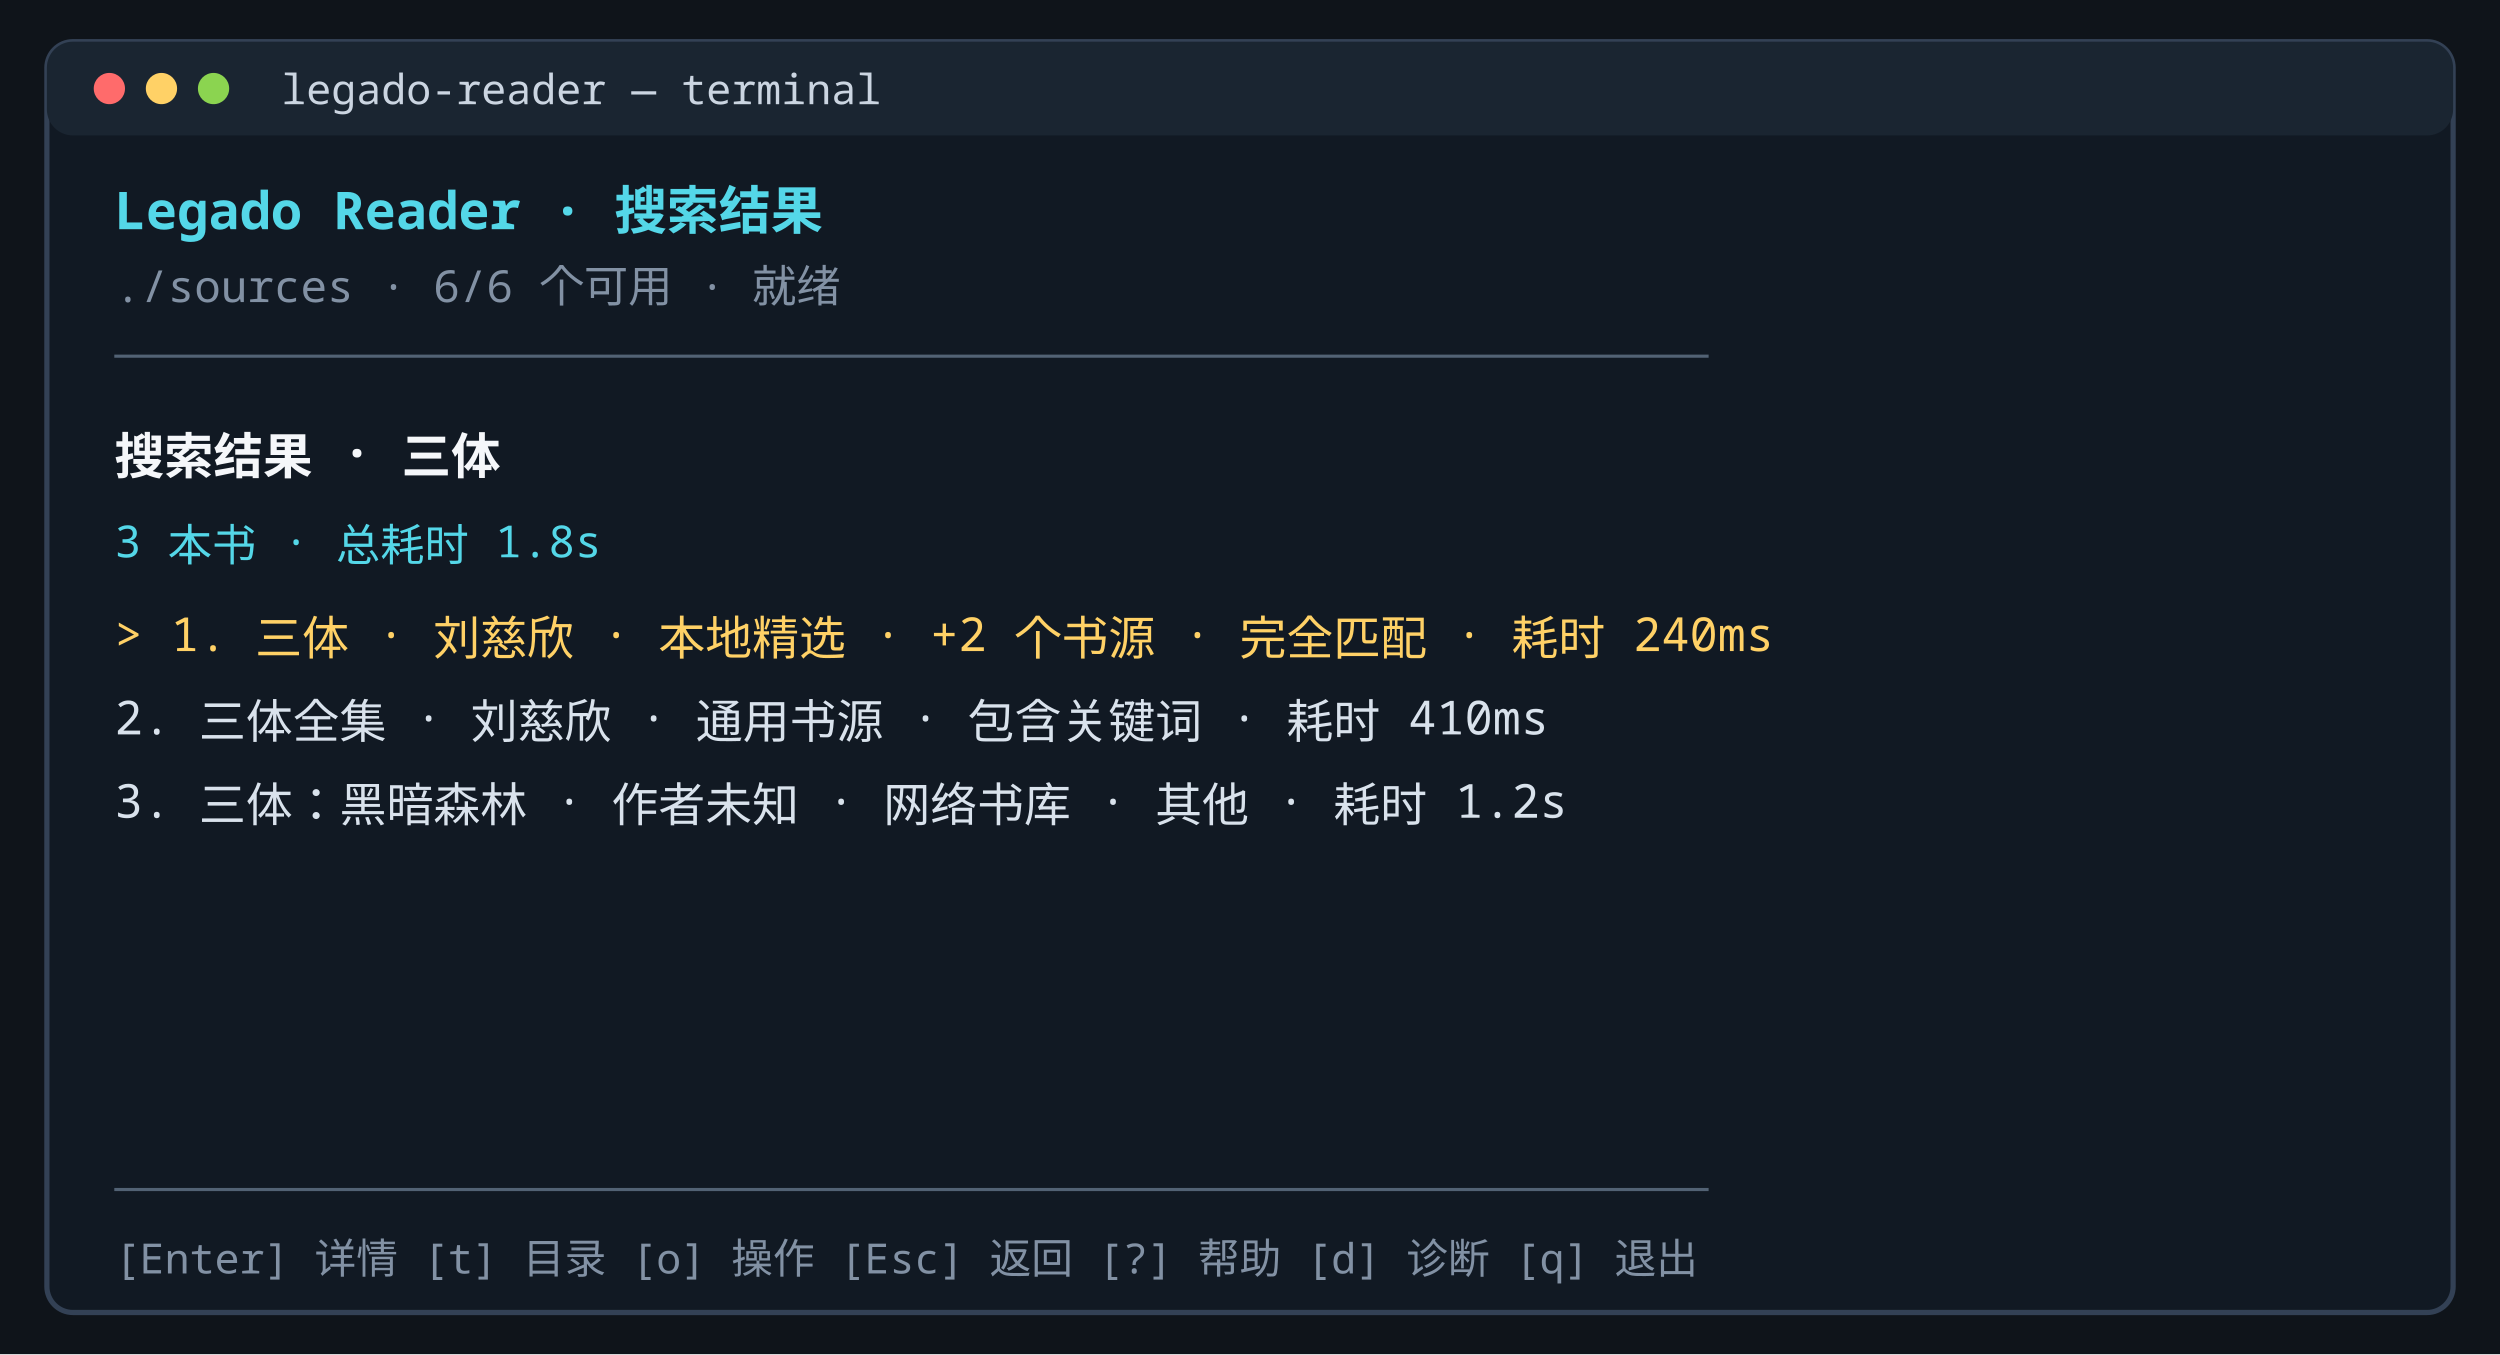
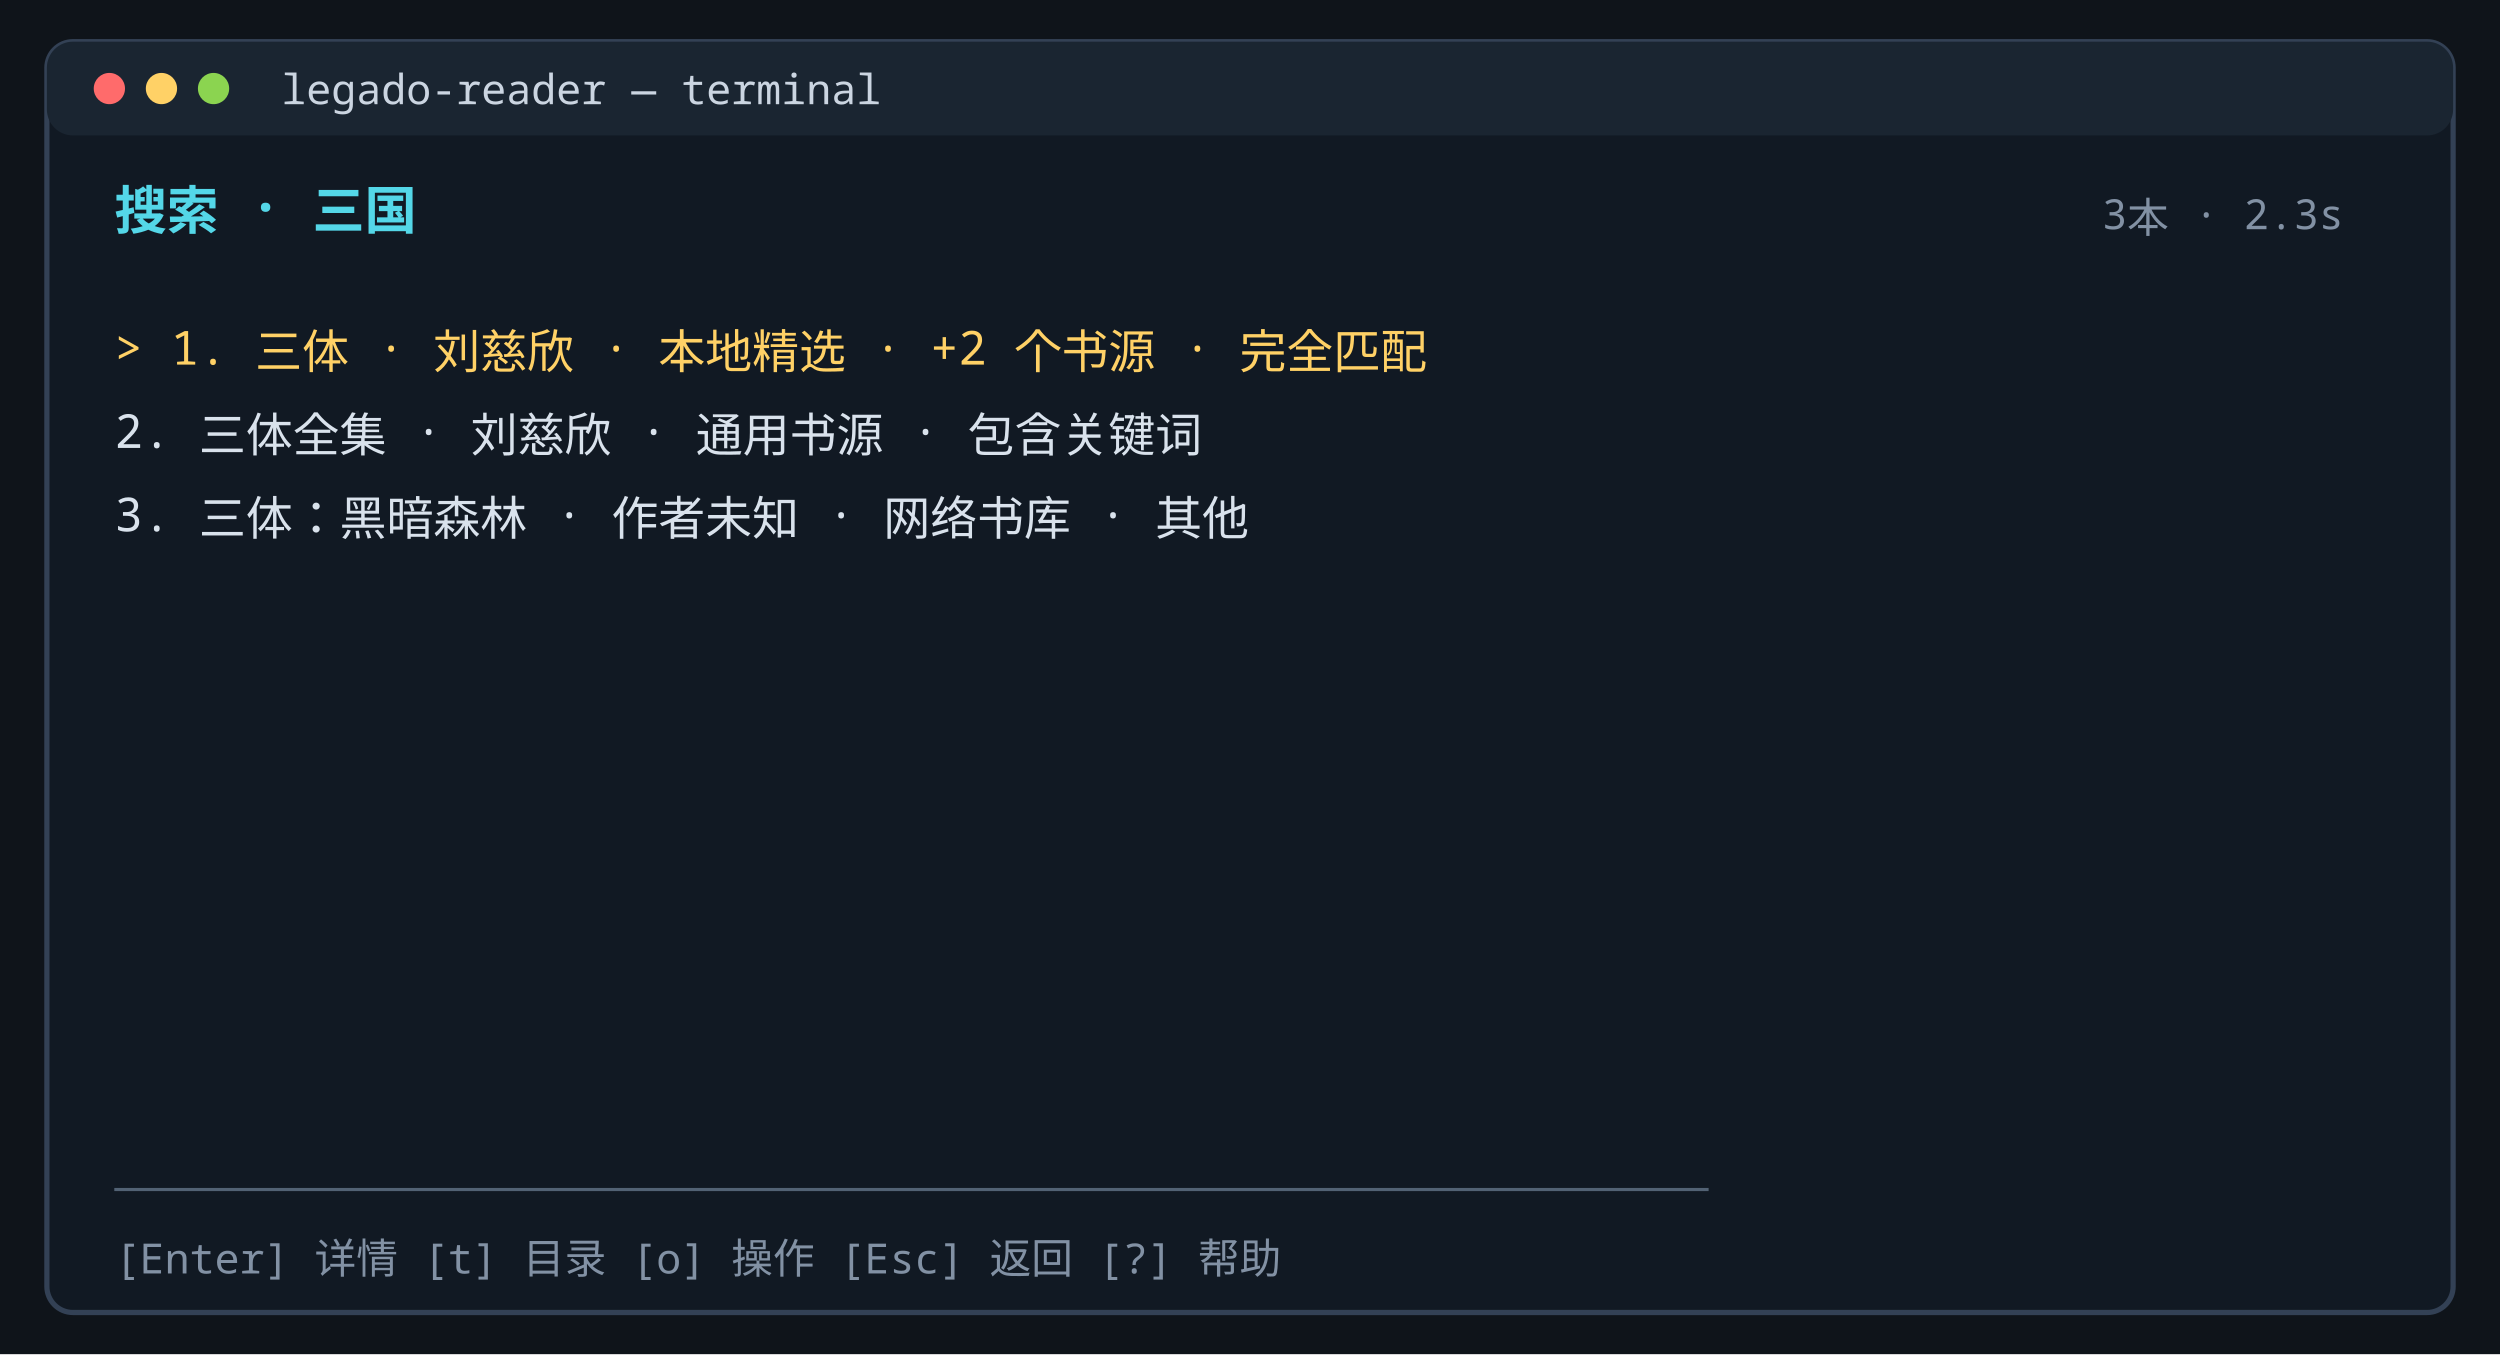
<svg xmlns="http://www.w3.org/2000/svg" width="960" height="520" viewBox="0 0 960 520" role="img" aria-labelledby="title desc">
  <rect width="960" height="520" fill="#0f141a" />
  <rect x="18" y="16" width="924" height="488" rx="10" fill="#111923" stroke="#334155" stroke-width="2" />
  <rect x="18" y="16" width="924" height="36" rx="10" fill="#1a2531" />
  <circle cx="42" cy="34" r="6" fill="#ff6b6b" />
  <circle cx="62" cy="34" r="6" fill="#ffd166" />
  <circle cx="82" cy="34" r="6" fill="#8bd450" />
  <text x="108" y="40" fill="#cbd5e1" font-family="SFMono-Regular,Menlo,Consolas,'Noto Sans Mono',monospace" font-size="16">legado-reader — terminal</text>
-   <text x="44" y="88" fill="#54d7e8" font-family="SFMono-Regular,Menlo,Consolas,'Noto Sans Mono',monospace" font-size="20" font-weight="700">Legado Reader  ·  搜索结果</text>
-   <text x="44" y="116" fill="#8291a4" font-family="SFMono-Regular,Menlo,Consolas,'Noto Sans Mono',monospace" font-size="17">./sources · 6/6 个可用 · 就绪</text>
-   <text x="44" y="143" fill="#526274" font-family="SFMono-Regular,Menlo,Consolas,'Noto Sans Mono',monospace" font-size="17">────────────────────────────────────────────────────────────</text>
-   <text x="44" y="182" fill="#f5f7fa" font-family="SFMono-Regular,Menlo,Consolas,'Noto Sans Mono',monospace" font-size="19" font-weight="700">搜索结果 · 三体</text>
-   <text x="44" y="214" fill="#54d7e8" font-family="SFMono-Regular,Menlo,Consolas,'Noto Sans Mono',monospace" font-size="17">3 本书 · 总耗时 1.8s</text>
-   <text x="44" y="250" fill="#ffd166" font-family="SFMono-Regular,Menlo,Consolas,'Noto Sans Mono',monospace" font-size="18">&gt; 1. 三体 · 刘慈欣 · 本地精选 · +2 个书源 · 完全匹配 · 耗时 240ms</text>
-   <text x="44" y="282" fill="#d9e2ec" font-family="SFMono-Regular,Menlo,Consolas,'Noto Sans Mono',monospace" font-size="18">  2. 三体全集 · 刘慈欣 · 通用书源 · 包含关键词 · 耗时 410ms</text>
-   <text x="44" y="314" fill="#d9e2ec" font-family="SFMono-Regular,Menlo,Consolas,'Noto Sans Mono',monospace" font-size="18">  3. 三体：黑暗森林 · 作者未知 · 网络书库 · 其他 · 耗时 1.2s</text>
+   <text x="44" y="88" fill="#54d7e8" font-family="SFMono-Regular,Menlo,Consolas,'Noto Sans Mono',monospace" font-size="20" font-weight="700">搜索 · 三国</text>
+   <text x="900" y="88" text-anchor="end" fill="#8291a4" font-family="SFMono-Regular,Menlo,Consolas,'Noto Sans Mono',monospace" font-size="16">3本 · 2.3s</text>
+   <text x="44" y="140" fill="#ffd166" font-family="SFMono-Regular,Menlo,Consolas,'Noto Sans Mono',monospace" font-size="18">&gt; 1. 三体 · 刘慈欣 · 本地精选 · +2 个书源 · 完全匹配</text>
+   <text x="44" y="172" fill="#d9e2ec" font-family="SFMono-Regular,Menlo,Consolas,'Noto Sans Mono',monospace" font-size="18">  2. 三体全集 · 刘慈欣 · 通用书源 · 包含关键词</text>
+   <text x="44" y="204" fill="#d9e2ec" font-family="SFMono-Regular,Menlo,Consolas,'Noto Sans Mono',monospace" font-size="18">  3. 三体：黑暗森林 · 作者未知 · 网络书库 · 其他</text>
  <text x="44" y="463" fill="#526274" font-family="SFMono-Regular,Menlo,Consolas,'Noto Sans Mono',monospace" font-size="17">────────────────────────────────────────────────────────────</text>
-   <text x="44" y="489" fill="#8291a4" font-family="SFMono-Regular,Menlo,Consolas,'Noto Sans Mono',monospace" font-size="16">[Enter] 详情  [t] 目录  [o] 操作  [Esc] 返回  [?] 帮助  [d] 诊断  [q] 退出</text>
+   <text x="44" y="489" fill="#8291a4" font-family="SFMono-Regular,Menlo,Consolas,'Noto Sans Mono',monospace" font-size="16">[Enter] 详情  [t] 目录  [o] 操作  [Esc] 返回  [?] 帮助</text>
</svg>
